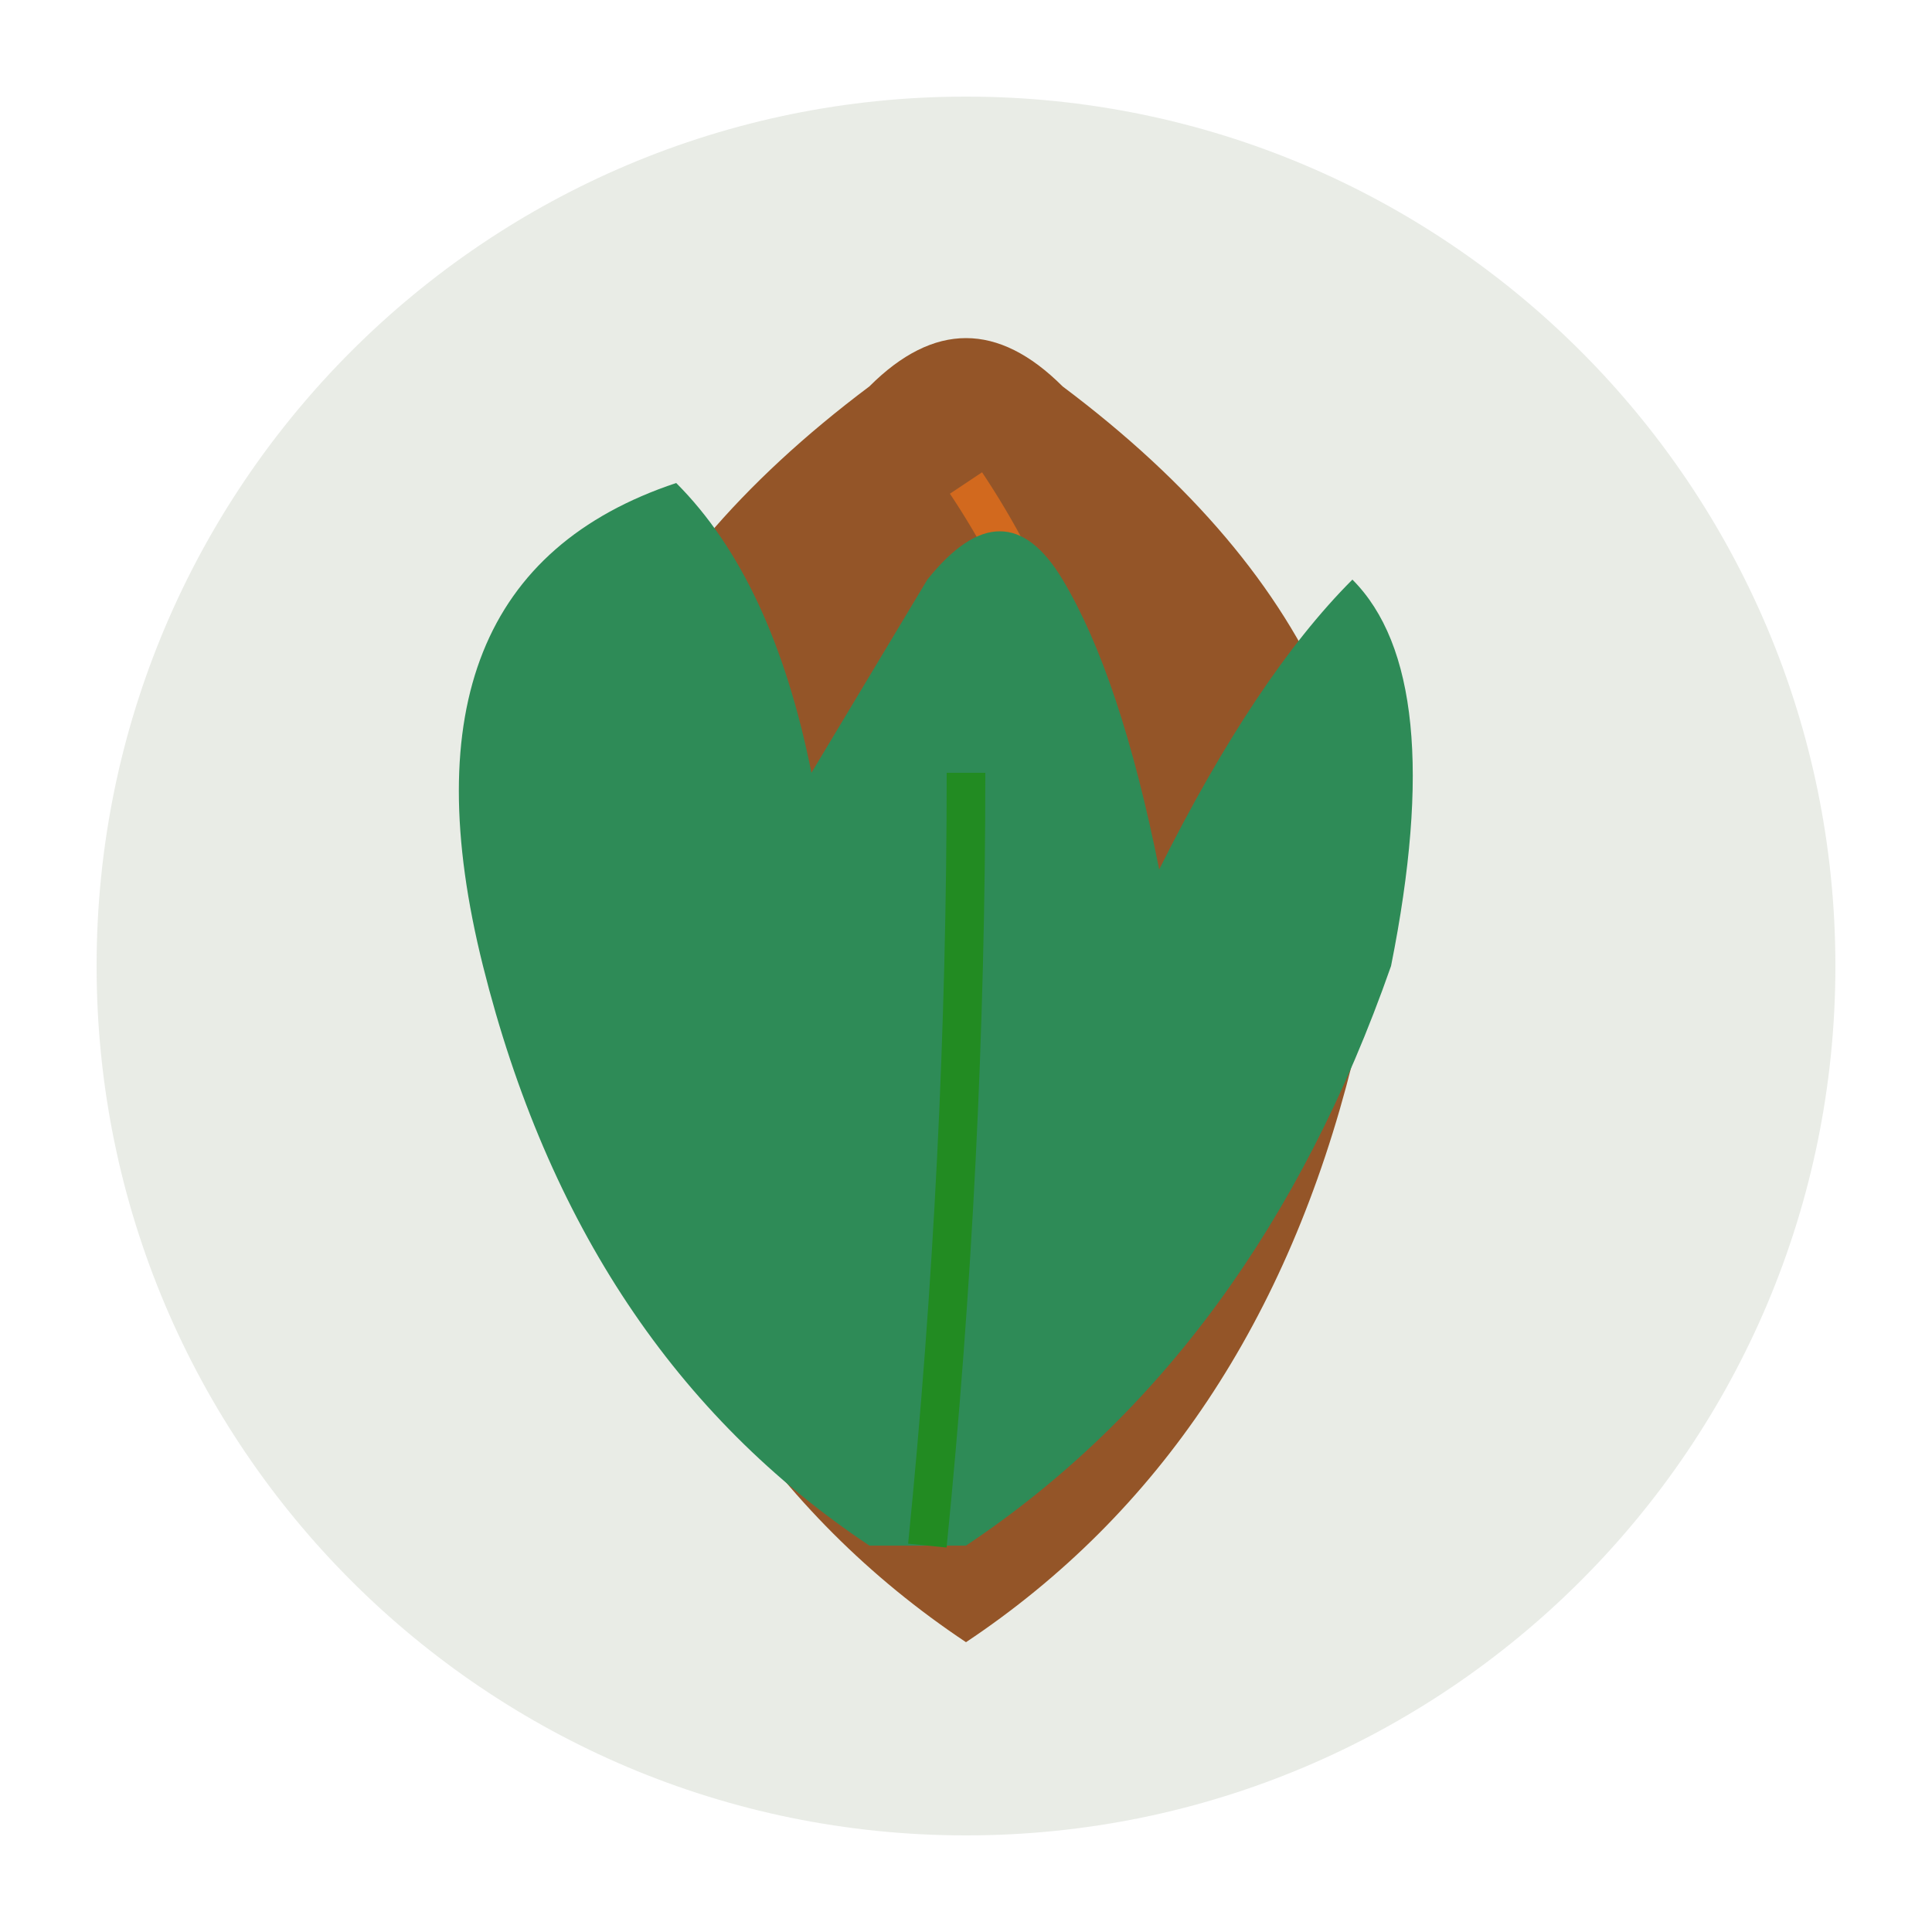
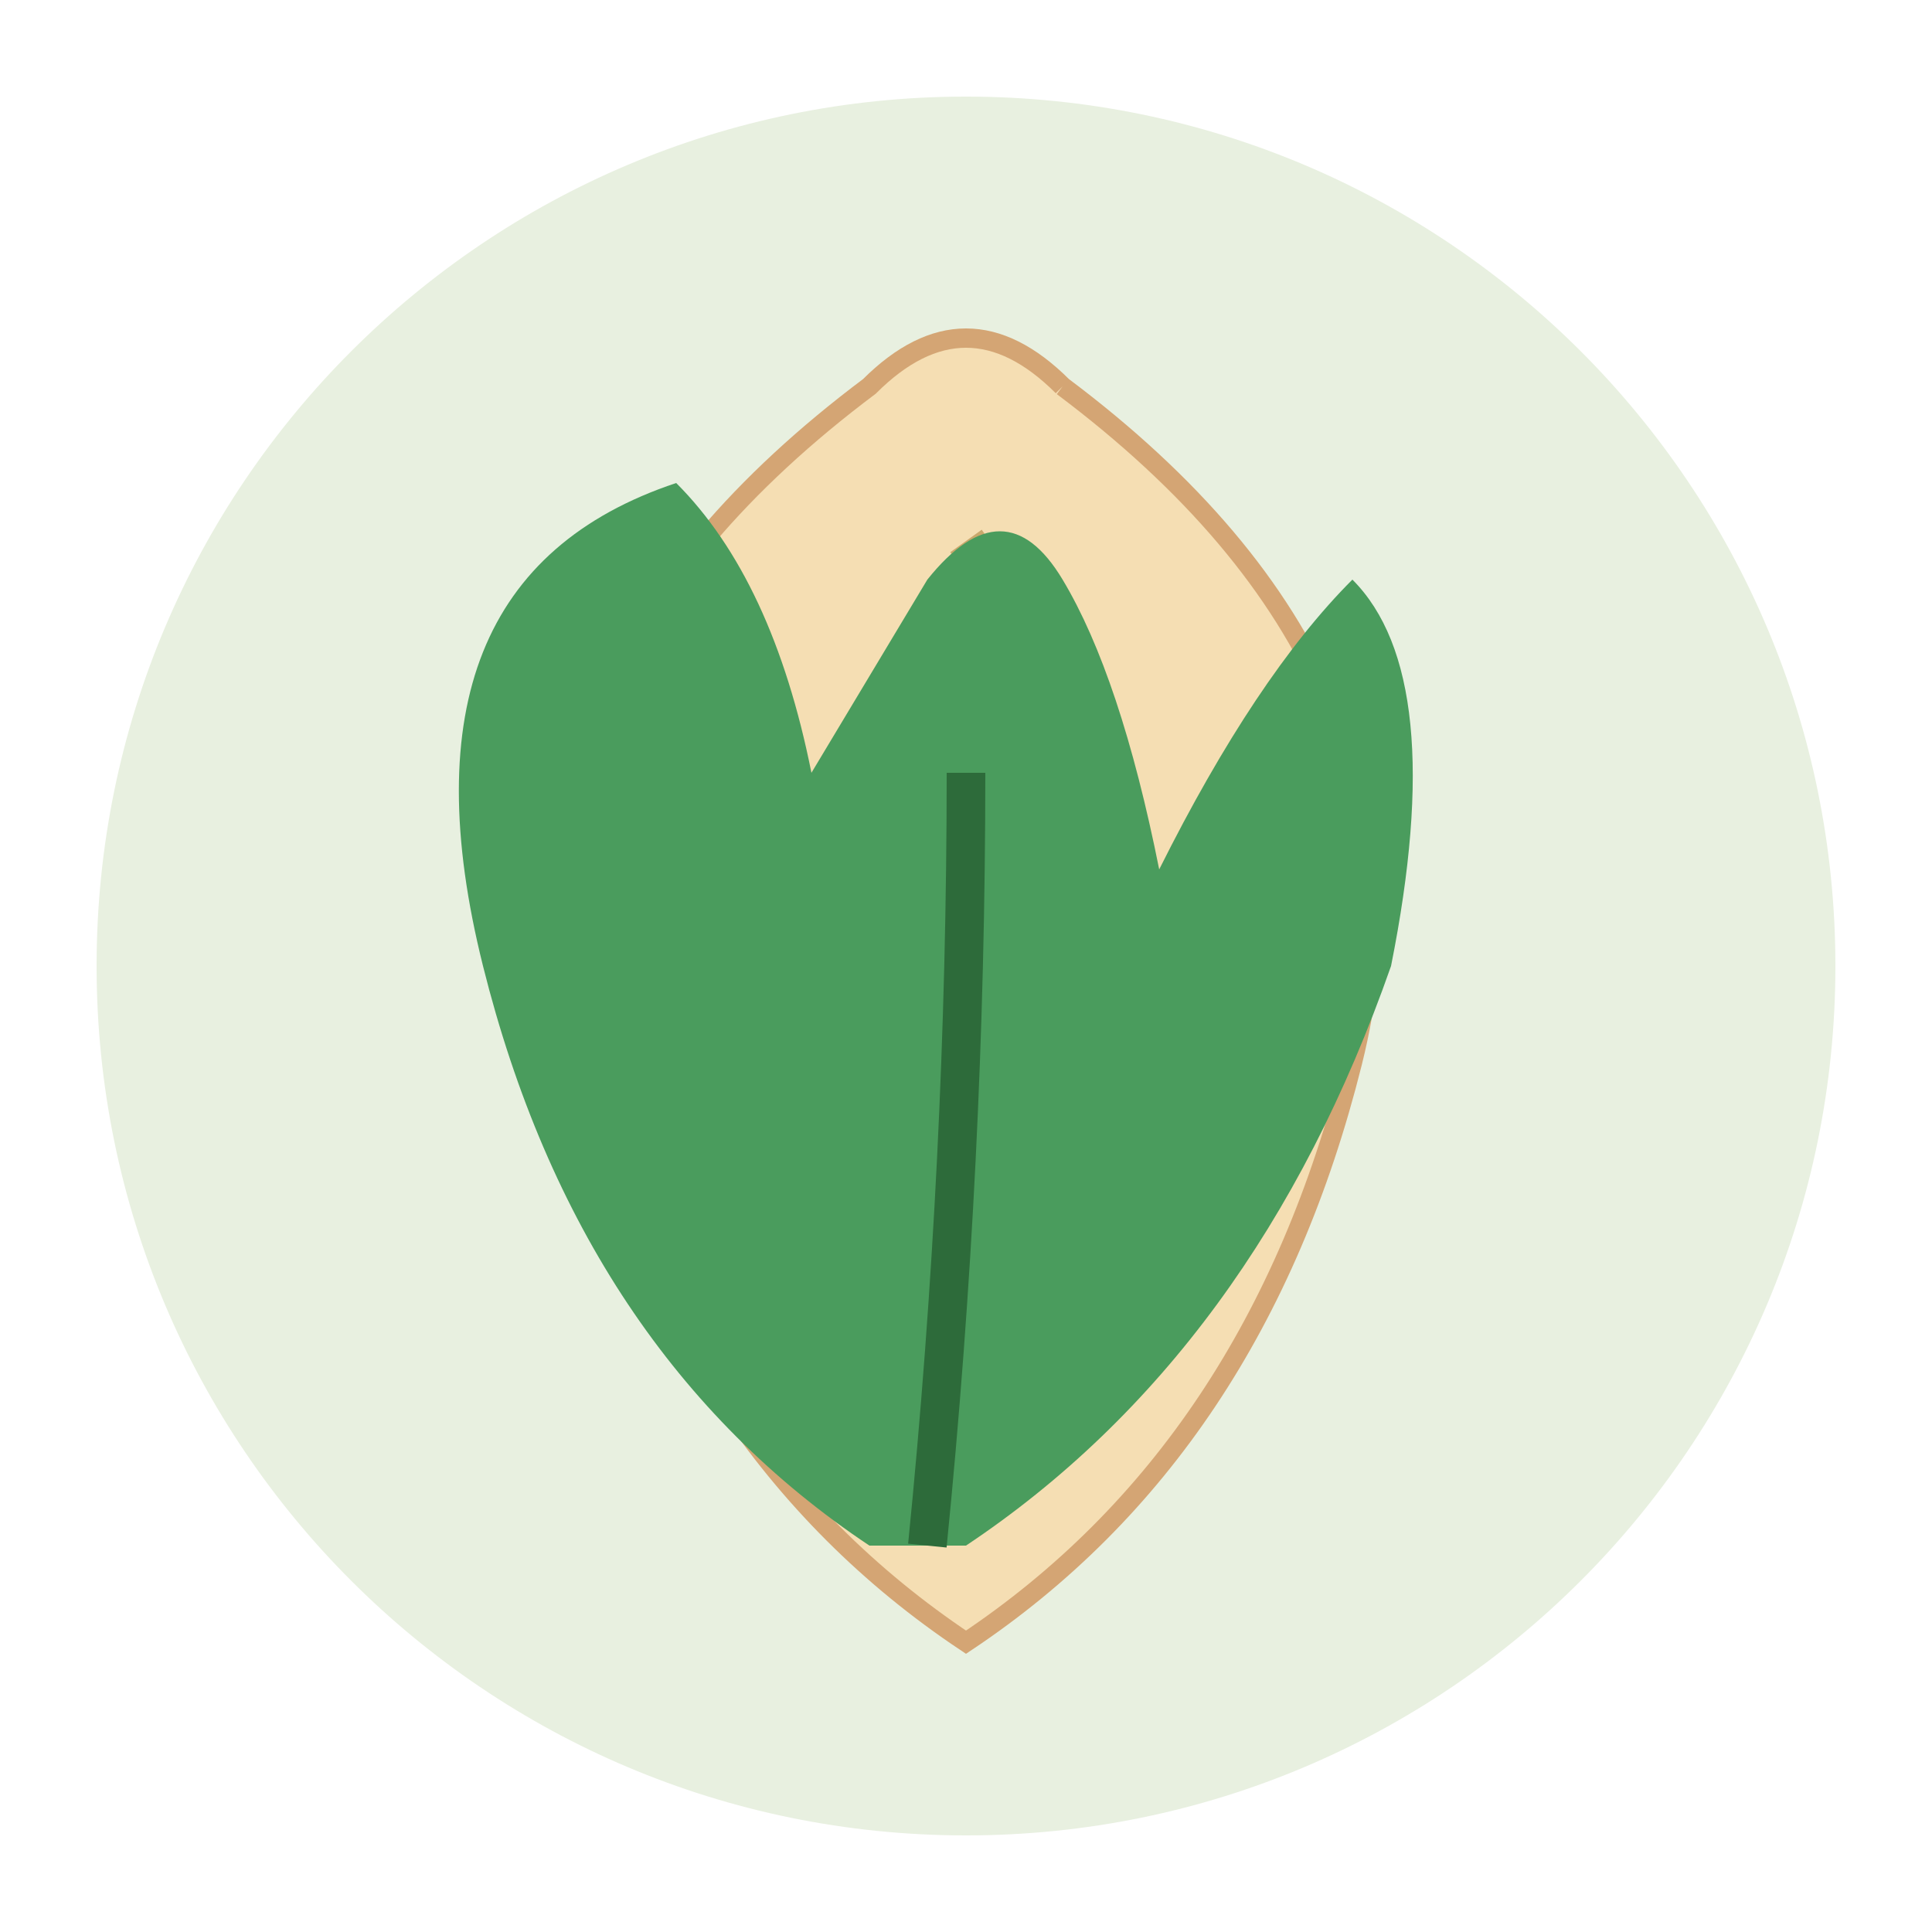
<svg xmlns="http://www.w3.org/2000/svg" viewBox="0 0 100 100" width="100" height="100">
-   <circle cx="50" cy="50" r="45" fill="#6b7f5a" opacity="0.15" />
-   <path d="M55 20 Q75 35 70 55 Q65 75 50 85 Q35 75 30 55 Q25 35 45 20 Q50 15 55 20" fill="#8B4513" opacity="0.9" />
-   <path d="M50 25 Q60 40 55 60" stroke="#D2691E" stroke-width="2" fill="none" />
-   <path d="M45 80 Q30 70 25 50 Q20 30 35 25 Q40 30 42 40 Q45 35 48 30 Q52 25 55 30 Q58 35 60 45 Q65 35 70 30 Q75 35 72 50 Q65 70 50 80" fill="#2E8B57" />
-   <path d="M48 80 Q50 60 50 40" stroke="#228B22" stroke-width="2" fill="none" />
+   <circle cx="50" cy="50" r="45" fill="#e8f0e0" />
+   <path d="M55 20 Q75 35 70 55 Q65 75 50 85 Q35 75 30 55 Q25 35 45 20 Q50 15 55 20" fill="#f5deb3" stroke="#d4a574" stroke-width="1" />
+   <path d="M50 28 Q60 42 55 60" stroke="#c9a86c" stroke-width="2" fill="none" />
+   <path d="M45 80 Q30 70 25 50 Q20 30 35 25 Q40 30 42 40 Q45 35 48 30 Q52 25 55 30 Q58 35 60 45 Q65 35 70 30 Q75 35 72 50 Q65 70 50 80" fill="#4a9c5d" />
+   <path d="M48 80 Q50 60 50 40" stroke="#2d6b3a" stroke-width="2" fill="none" />
</svg>
